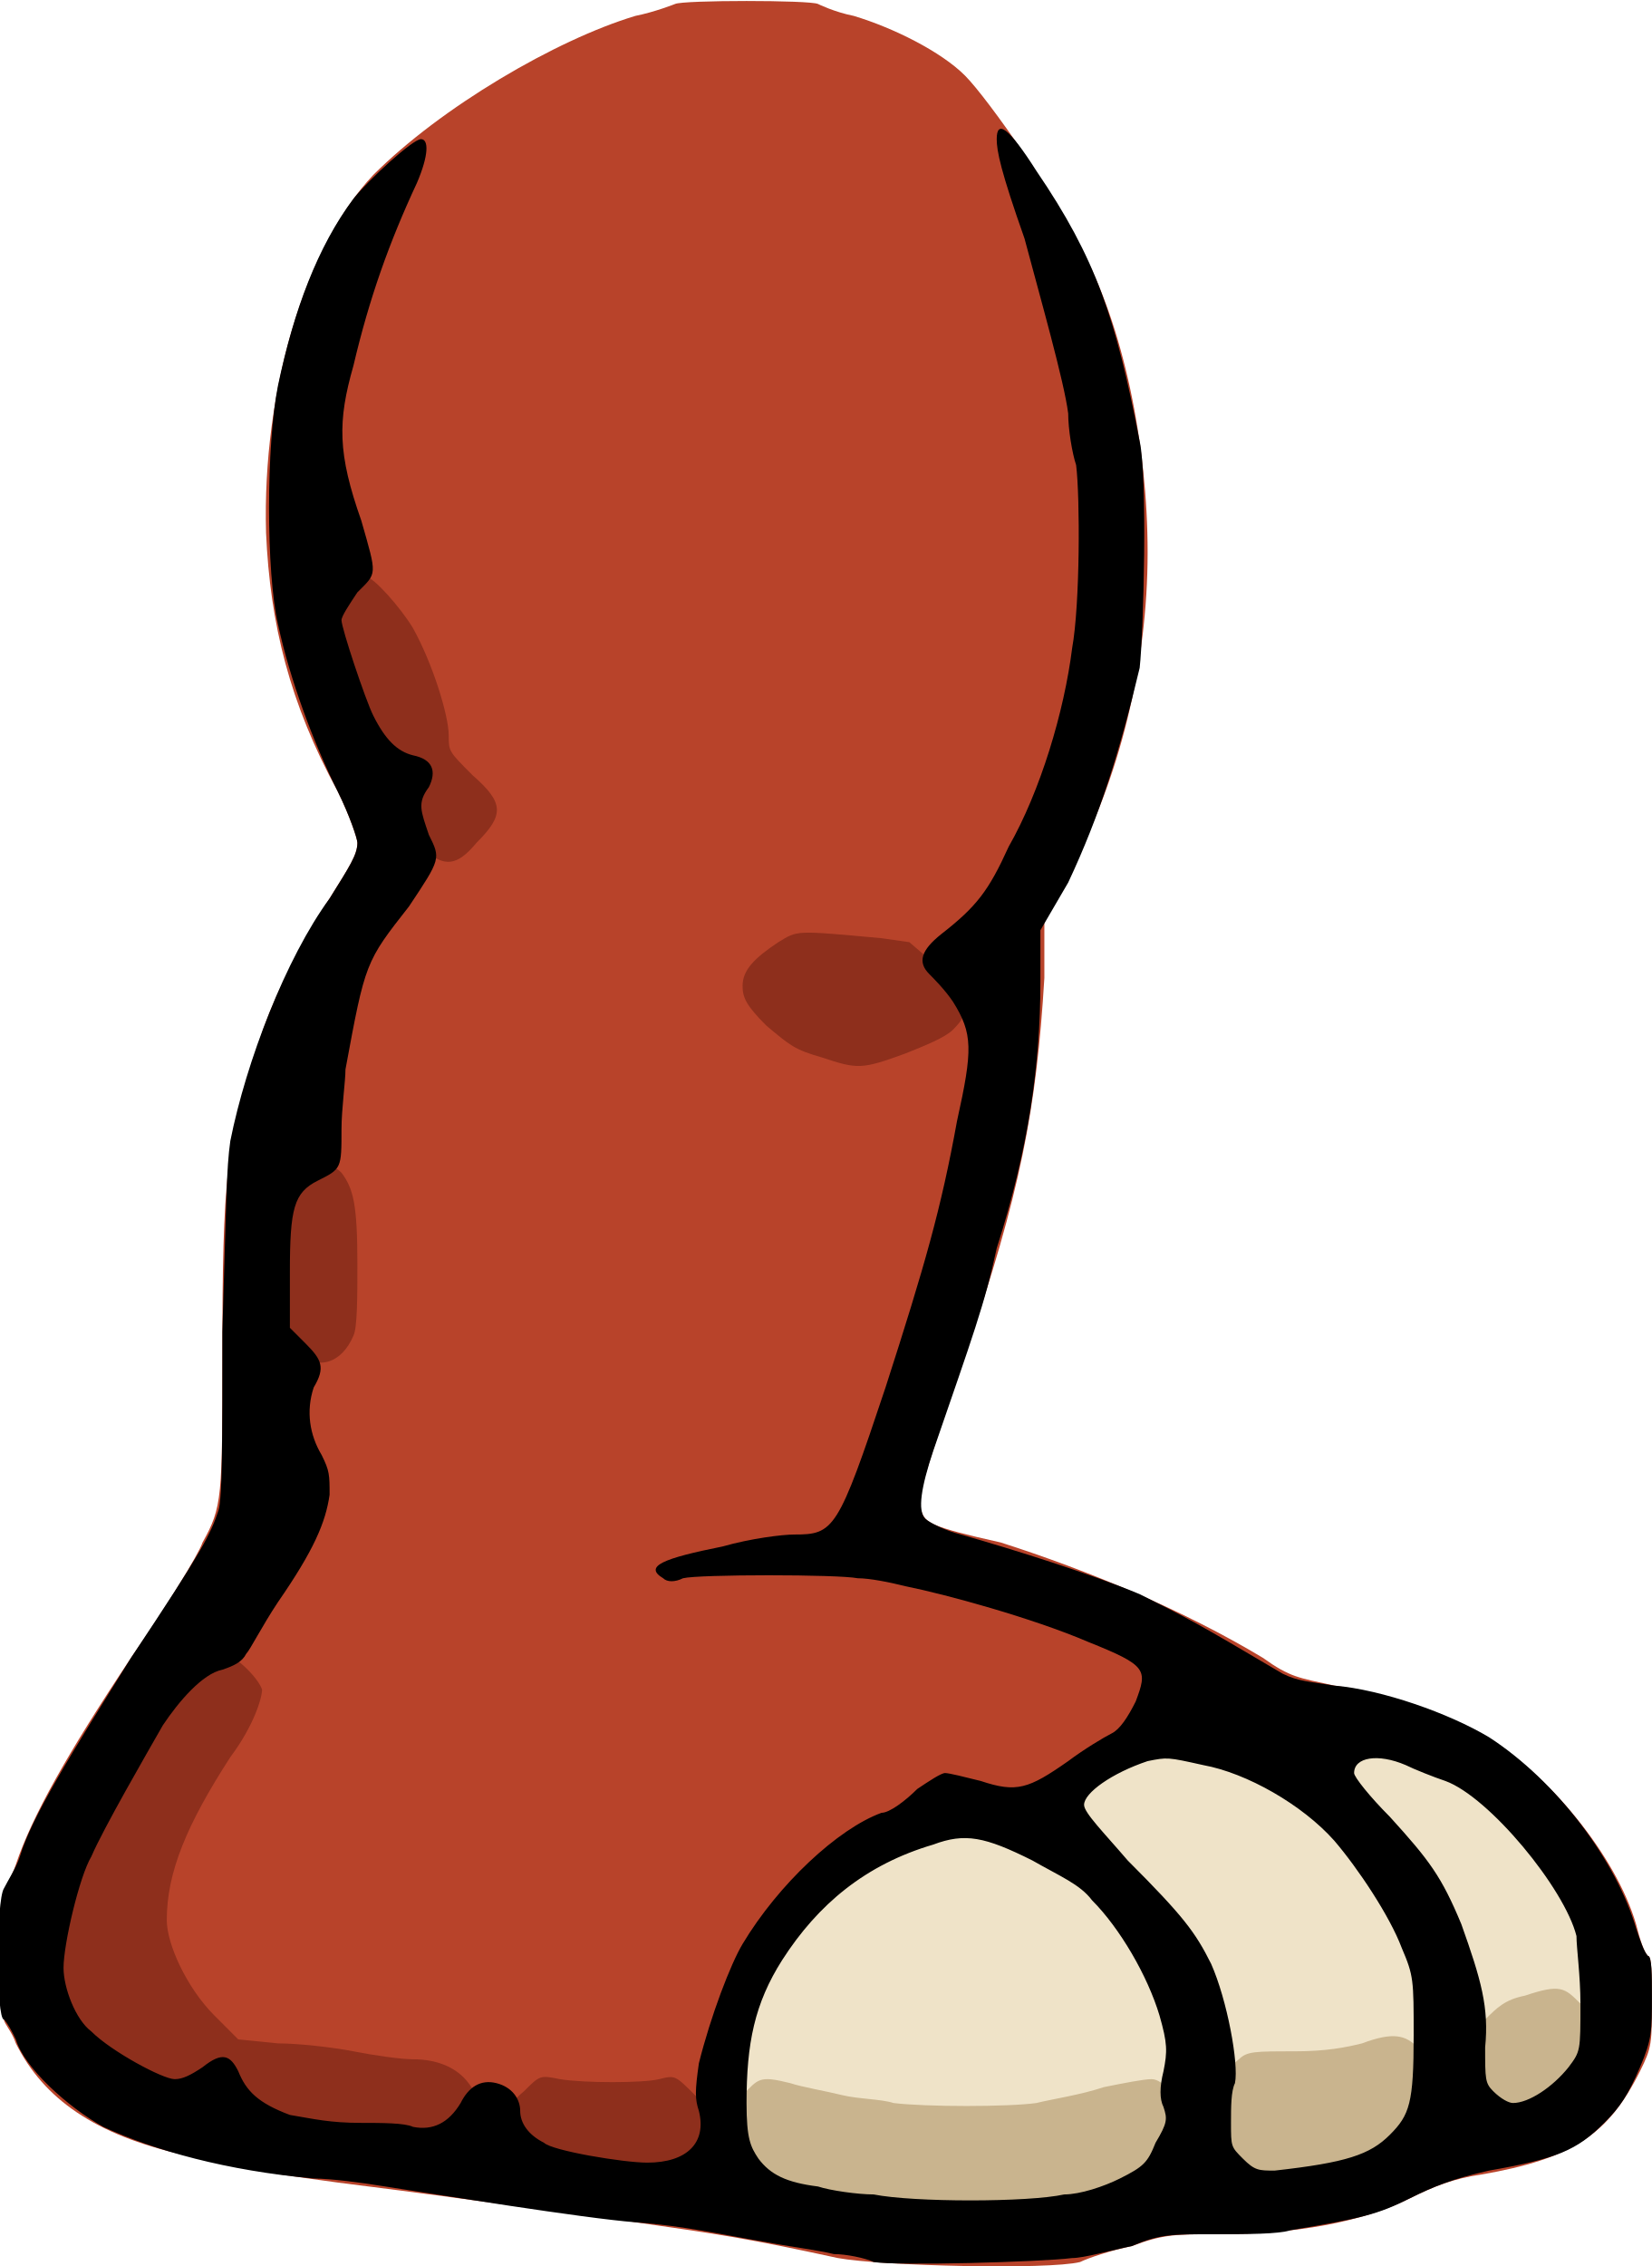
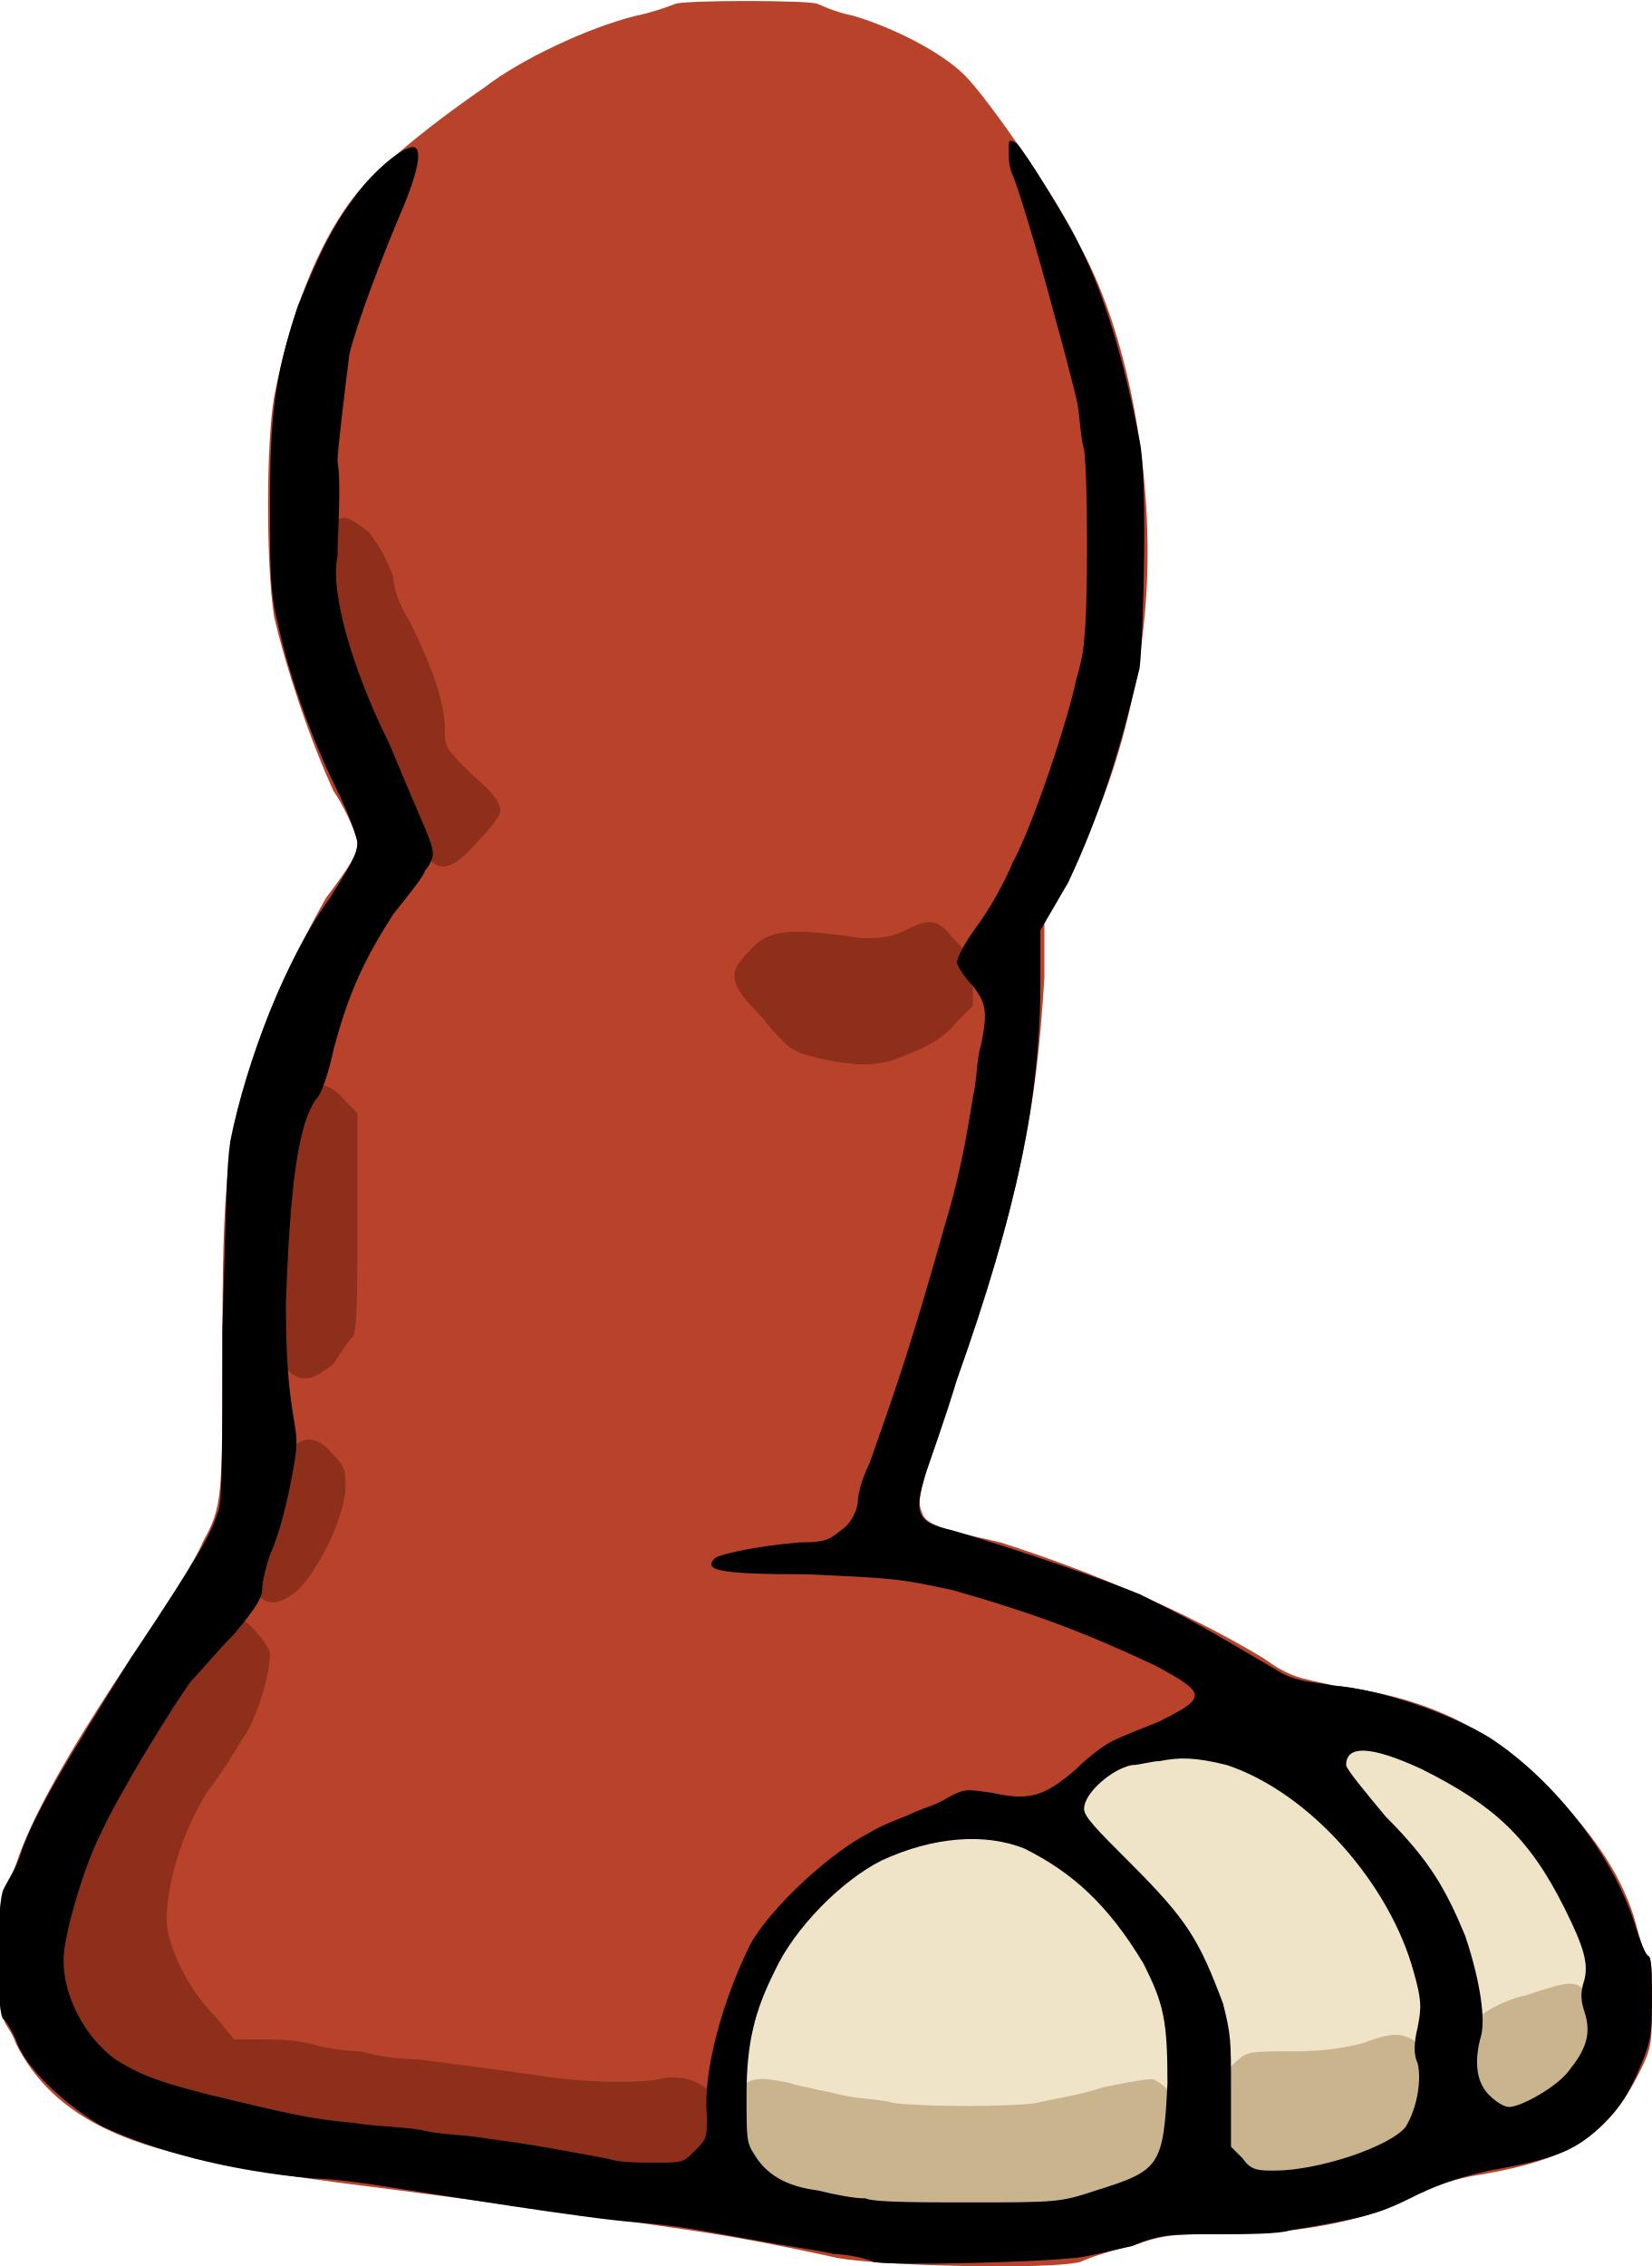
<svg xmlns="http://www.w3.org/2000/svg" width="70" height="96" viewBox="0 0 416 570" preserveAspectRatio="none">
  <g transform="translate(0,570) scale(1,-1)" fill="#B8432A" stroke="none">
-     <path d="M170 569 c0 0 -5 -2 -10 -3 -20 -6 -49 -23 -66 -40 -17 -18 -28 -54 -27 -90 1 -23 6 -43 18 -65 3 -6 5 -12 5 -13 0 -3 -2 -6 -7 -14 -6 -9 -15 -26 -18 -37 -8 -22 -9 -35 -9 -77 0 -37 0 -39 -5 -48 -1 -3 -9 -16 -18 -29 -16 -24 -25 -40 -29 -52 -1 -3 -3 -6 -3 -7 -1 0 -1 -32 0 -32 0 -1 2 -3 3 -6 7 -14 20 -23 42 -28 12 -3 17 -4 39 -7 24 -3 38 -5 53 -7 7 -1 17 -2 22 -3 21 -3 28 -4 51 -9 11 -2 53 -3 61 -1 2 1 8 3 13 4 8 3 11 3 22 3 19 0 36 3 48 9 6 3 11 5 18 6 23 4 32 10 40 26 3 6 3 7 3 18 0 6 0 11 -1 11 -1 1 -2 4 -3 8 -5 17 -22 38 -38 47 -10 6 -24 11 -38 13 -9 2 -11 2 -18 7 -20 12 -44 22 -66 29 -18 4 -19 5 -20 8 -1 3 -1 4 11 39 14 41 18 62 20 95 l0 14 6 12 c13 24 20 53 20 81 0 27 -6 57 -17 77 -5 11 -23 37 -29 43 -6 6 -18 12 -28 15 -5 1 -9 3 -9 3 -2 1 -34 1 -36 0z" />
+     <path d="M170 569 c0 0 -5 -2 -10 -3 -12 -3 -29 -11 -38 -18 -16 -11 -29 -22 -34 -29 -8 -11 -15 -28 -19 -49 -2 -12 -2 -42 0 -55 3 -13 9 -31 15 -44 4 -6 6 -12 6 -13 0 -3 -2 -6 -8 -14 -5 -9 -14 -26 -17 -37 -8 -22 -9 -35 -9 -77 0 -37 0 -39 -5 -48 -1 -3 -9 -16 -18 -29 -16 -24 -25 -40 -29 -52 -1 -3 -3 -6 -3 -7 -1 0 -1 -32 0 -32 0 -1 2 -3 3 -6 7 -14 20 -23 42 -28 12 -3 17 -4 39 -7 24 -3 38 -5 53 -7 7 -1 17 -2 22 -3 21 -3 28 -4 51 -9 11 -2 53 -3 61 -1 2 1 8 3 13 4 8 3 11 3 22 3 19 0 36 3 48 9 6 3 11 5 18 6 23 4 32 10 40 26 3 6 3 7 3 18 0 6 0 11 -1 11 -1 1 -2 4 -3 8 -3 11 -10 22 -21 33 -15 16 -31 24 -55 27 -9 2 -11 2 -18 7 -20 12 -44 22 -66 29 -18 4 -19 5 -20 8 -1 3 -1 4 11 39 14 41 18 62 20 95 l0 14 6 12 c13 24 20 53 20 81 0 27 -6 57 -17 77 -5 11 -23 37 -29 43 -6 6 -18 12 -28 15 -5 1 -9 3 -9 3 -2 1 -34 1 -36 0z" />
  </g>
  <g transform="translate(0,570) scale(1,-1)" fill="#8E2F1C" stroke="none">
-     <path d="M86 421 c-2 -3 -4 -6 -4 -6 0 -2 7 -24 9 -28 1 -1 4 -5 7 -7 5 -5 5 -6 4 -10 0 -6 1 -9 5 -14 5 -4 8 -4 13 2 7 7 7 10 -1 17 -6 6 -6 6 -6 10 0 5 -4 18 -9 27 -3 5 -10 13 -12 13 -1 0 -4 -2 -6 -4z" />
-     <path d="M196 333 c-6 -4 -9 -7 -9 -11 0 -3 1 -5 6 -10 6 -5 7 -6 14 -8 9 -3 10 -3 21 1 5 2 10 4 12 6 5 5 4 7 -4 16 l-7 6 -7 1 c-22 2 -21 2 -26 -1z" />
-     <path d="M75 273 c-6 -5 -7 -10 -7 -23 0 -13 1 -16 6 -20 6 -5 12 -3 15 4 1 2 1 10 1 18 0 15 -1 19 -4 23 -3 3 -7 3 -11 -2z" />
-     <path d="M46 147 c-7 -8 -8 -9 -18 -27 -11 -20 -12 -22 -14 -34 l-2 -11 2 -7 c2 -6 3 -8 8 -12 6 -6 18 -13 22 -13 1 0 4 1 6 2 4 3 5 3 9 -2 3 -4 5 -5 13 -8 8 -2 12 -3 24 -3 l15 -1 5 4 c5 5 5 7 2 11 -3 4 -8 6 -14 6 -3 0 -10 1 -15 2 -5 1 -14 2 -19 2 l-10 1 -6 6 c-7 7 -12 18 -12 24 0 12 5 24 16 41 6 8 8 15 8 17 -1 3 -7 9 -10 9 -1 0 -5 -3 -10 -7z" />
-     <path d="M132 44 c-6 -5 -6 -8 -2 -12 5 -6 20 -10 33 -10 7 0 7 0 12 5 7 7 7 9 0 16 -5 5 -5 5 -9 4 -4 -1 -19 -1 -25 0 -5 1 -5 1 -9 -3z" />
+     <path d="M84 438 c-4 -4 -5 -10 -2 -22 4 -14 6 -21 12 -35 4 -7 8 -16 9 -19 6 -12 9 -13 17 -4 4 4 6 7 6 8 0 2 -2 5 -7 9 -7 7 -7 7 -7 12 0 6 -3 15 -9 27 -2 3 -4 8 -4 11 -2 5 -3 7 -6 11 -5 4 -7 5 -9 2z" />
+     <path d="M228 336 c-4 -2 -7 -2 -11 -2 -20 3 -24 2 -29 -4 -5 -5 -4 -8 4 -16 3 -4 7 -8 8 -8 1 -1 5 -2 10 -3 7 -1 8 -1 14 0 8 3 13 5 17 10 l4 4 0 7 c-1 6 -2 7 -5 10 -4 5 -6 5 -12 2z" />
+     <path d="M76 295 c-3 -3 -3 -4 -4 -10 -2 -10 -3 -20 -4 -38 l0 -17 3 -3 c4 -5 7 -5 13 0 2 3 4 6 5 7 1 2 1 13 1 30 l0 26 -3 3 c-4 5 -8 5 -11 2z" />
+     <path d="M73 205 c-2 -2 -3 -5 -4 -9 -1 -4 -2 -9 -3 -12 -3 -10 -4 -13 -1 -15 2 -3 6 -3 11 2 5 6 10 16 11 24 0 5 0 6 -3 9 -4 5 -8 5 -11 1z" />
+     <path d="M54 159 c-7 -8 -12 -15 -20 -28 -12 -19 -17 -29 -19 -41 -4 -12 -4 -15 -1 -23 2 -4 4 -7 9 -13 9 -9 16 -12 22 -11 3 0 4 0 8 -2 2 -2 5 -3 8 -4 13 -3 19 -4 28 -5 6 -1 14 -1 18 -2 4 -1 11 -1 16 -2 8 -1 14 -2 30 -5 3 -1 8 -1 12 -1 l7 0 5 5 c4 4 5 5 5 9 0 8 -8 13 -16 11 -5 -1 -19 -1 -31 1 -14 2 -22 3 -30 4 -5 0 -11 1 -14 2 -4 0 -10 1 -13 2 -4 1 -10 1 -13 1 l-6 0 -5 6 c-7 7 -12 18 -12 24 0 10 4 22 10 32 4 5 8 12 10 15 3 5 6 15 6 20 0 2 -6 9 -8 9 -1 0 -3 -2 -6 -4z" />
  </g>
  <g transform="translate(0,570) scale(1,-1)" fill="#EFE3C8" stroke="none">
-     <path d="M291 131 c-1 0 -4 -1 -7 -2 -6 -2 -15 -10 -15 -13 0 -3 5 -9 11 -13 6 -5 16 -18 20 -26 2 -2 4 -8 5 -12 2 -12 3 -14 6 -16 3 -3 4 -3 14 -3 9 0 13 1 18 2 3 1 7 2 9 2 1 0 3 1 5 3 3 3 3 3 3 11 0 8 0 10 -3 17 -5 11 -11 20 -23 31 -11 11 -20 16 -31 18 -8 2 -10 2 -12 1z" />
-     <path d="M340 130 c-5 -3 -4 -7 3 -13 12 -12 18 -23 24 -42 3 -8 5 -12 7 -14 l3 -2 9 2 c7 1 9 2 12 5 3 3 4 4 4 8 0 6 -3 14 -7 22 -5 7 -25 28 -30 29 -2 1 -6 3 -9 4 -8 4 -13 4 -16 1z" />
-     <path d="M235 110 c-12 -3 -20 -8 -30 -18 -5 -5 -10 -12 -12 -16 -4 -6 -9 -21 -9 -26 0 -1 2 -4 4 -6 4 -4 11 -7 24 -9 4 -1 10 -1 14 -2 8 -1 30 -1 40 1 10 2 25 7 28 9 5 6 5 11 1 22 -4 11 -9 19 -18 28 -8 8 -16 13 -27 17 -6 2 -8 2 -15 0z" />
+     <path d="M338 132 c-5 -4 -4 -7 4 -14 14 -15 24 -31 26 -49 1 -2 2 -5 4 -7 3 -4 6 -4 17 0 6 1 9 3 11 6 3 3 3 4 3 8 -1 6 -7 20 -13 28 -10 13 -24 23 -40 28 -7 3 -9 2 -12 0z" />
+     <path d="M292 131 c-2 0 -5 -1 -7 -1 -5 -1 -16 -11 -16 -14 0 -3 6 -11 11 -15 6 -4 13 -12 17 -20 4 -8 9 -21 9 -25 0 -1 1 -4 4 -6 l4 -4 11 0 c11 0 13 0 29 5 3 1 6 4 7 10 1 4 1 6 -1 14 -4 13 -10 22 -24 37 -6 7 -17 14 -27 17 -9 3 -12 3 -17 2z" />
+     <path d="M234 110 c-11 -2 -16 -6 -29 -18 -8 -9 -12 -13 -14 -19 -7 -13 -9 -25 -5 -29 2 -3 14 -7 26 -9 4 -1 10 -1 14 -2 8 -1 30 -1 40 1 4 0 11 2 16 4 8 2 10 4 13 7 3 3 3 4 3 9 0 8 -2 14 -7 23 -13 21 -29 34 -45 35 -3 0 -8 -1 -12 -2z" />
  </g>
  <g transform="translate(0,570) scale(1,-1)" fill="#C9B48E" stroke="none">
-     <path d="M384 68 c-5 -1 -7 -3 -10 -6 -4 -4 -4 -4 -4 -10 0 -6 0 -6 4 -11 4 -3 5 -4 8 -4 3 0 4 1 12 8 8 8 8 9 8 13 0 4 -1 5 -4 8 -4 4 -5 5 -14 2z" />
-     <path d="M343 56 c-4 -1 -9 -2 -17 -2 -10 0 -12 0 -14 -2 -4 -3 -6 -8 -6 -16 0 -6 0 -6 5 -11 5 -6 6 -6 16 -4 15 3 18 4 24 10 7 6 9 10 9 17 0 3 -1 5 -3 7 -3 3 -6 4 -14 1z" />
-     <path d="M187 43 c-5 -6 -4 -13 4 -21 5 -4 8 -5 21 -7 4 -1 10 -1 14 -2 7 -1 33 -1 42 1 17 3 29 13 29 23 0 5 -4 10 -7 10 -2 0 -7 -1 -12 -2 -6 -2 -13 -3 -17 -4 -7 -1 -28 -1 -36 0 -3 1 -9 1 -13 2 -4 1 -10 2 -13 3 -8 2 -8 1 -12 -3z" />
+     <path d="M384 68 c-5 -1 -10 -4 -11 -5 -3 -2 -5 -7 -5 -12 0 -4 1 -6 4 -10 2 -2 5 -4 7 -5 5 -1 22 11 24 19 2 4 1 9 -3 13 -3 4 -4 4 -16 0z" />
+     <path d="M343 56 c-4 -1 -9 -2 -17 -2 -10 0 -12 0 -14 -2 -4 -3 -6 -8 -6 -16 0 -6 0 -6 5 -11 4 -5 5 -5 10 -5 6 0 21 4 27 7 8 4 13 12 13 21 0 2 -1 4 -3 7 -4 4 -7 4 -15 1z" />
+     <path d="M185 44 c-2 -3 -2 -4 -2 -8 1 -7 2 -7 9 -14 5 -5 6 -6 14 -7 4 -1 9 -2 12 -2 2 -1 14 -1 26 -1 21 0 22 0 32 3 9 2 11 4 15 7 4 4 7 11 7 16 0 3 -6 9 -8 9 -2 0 -7 -1 -12 -2 -6 -2 -13 -3 -17 -4 -7 -1 -28 -1 -36 0 -3 1 -9 1 -13 2 -4 1 -10 2 -13 3 -9 2 -10 1 -14 -2z" />
  </g>
  <g transform="translate(0,570) scale(1,-1)" fill="#000000" stroke="none">
-     <path d="M251 535 c0 -3 1 -8 7 -25 4 -15 10 -36 11 -44 0 -4 1 -10 2 -13 1 -8 1 -35 -1 -46 -2 -16 -8 -36 -16 -50 -5 -11 -8 -15 -17 -22 -5 -4 -6 -7 -3 -10 1 -1 4 -4 6 -7 5 -8 5 -12 1 -30 -4 -22 -8 -36 -18 -67 -12 -36 -13 -37 -23 -37 -3 0 -11 -1 -18 -3 -15 -3 -20 -5 -15 -8 1 -1 3 -1 5 0 4 1 39 1 44 0 3 0 8 -1 12 -2 10 -2 32 -8 46 -14 15 -6 15 -7 12 -15 -2 -4 -4 -7 -6 -8 -2 -1 -7 -4 -11 -7 -10 -7 -13 -8 -22 -5 -4 1 -8 2 -9 2 -1 0 -4 -2 -7 -4 -3 -3 -7 -6 -9 -6 -11 -4 -26 -18 -35 -33 -3 -5 -8 -18 -11 -30 -1 -7 -1 -9 0 -12 2 -8 -3 -13 -13 -13 -6 0 -24 3 -26 5 -4 2 -6 5 -6 8 0 3 -2 6 -6 7 -4 1 -7 -1 -9 -5 -3 -5 -7 -7 -12 -6 -2 1 -8 1 -13 1 -8 0 -12 1 -18 2 -8 3 -11 6 -13 11 -2 4 -4 5 -9 1 -3 -2 -5 -3 -7 -3 -3 0 -16 7 -21 12 -4 3 -7 11 -7 16 0 6 4 23 7 28 3 7 14 26 18 33 4 6 10 13 15 14 3 1 5 2 6 4 1 1 4 7 8 13 9 13 12 20 13 27 0 5 0 6 -2 10 -3 5 -4 11 -2 17 3 5 2 7 -2 11 l-4 4 0 14 c0 16 1 20 7 23 6 3 6 3 6 13 0 5 1 12 1 15 5 27 5 27 16 41 8 12 8 12 5 18 -2 6 -3 8 0 12 2 4 1 7 -4 8 -4 1 -7 4 -10 10 -2 4 -8 22 -8 24 0 1 2 4 4 7 5 5 5 4 1 18 -6 17 -6 25 -2 39 4 17 9 31 16 46 3 7 3 11 1 11 -2 0 -13 -10 -17 -15 -9 -12 -15 -28 -19 -47 -3 -15 -3 -47 0 -60 3 -14 9 -30 15 -42 3 -6 5 -12 5 -13 0 -3 -2 -6 -7 -14 -11 -15 -21 -41 -25 -61 -1 -7 -1 -15 -2 -48 0 -28 0 -42 -1 -45 -2 -6 -4 -10 -22 -37 -15 -24 -25 -40 -28 -50 -1 -3 -3 -6 -4 -8 -2 -3 -2 -33 0 -33 1 -1 2 -3 3 -5 2 -7 13 -17 22 -22 13 -6 31 -11 53 -13 4 0 12 -1 18 -2 13 -2 50 -8 63 -9 13 -1 21 -3 33 -5 5 -1 13 -2 17 -3 3 0 8 -1 10 -2 6 -1 42 0 50 1 3 0 10 2 15 3 7 3 10 3 21 3 8 0 16 0 19 1 18 3 22 4 30 8 6 3 11 5 20 7 17 3 22 5 29 12 4 4 6 7 9 14 3 7 3 9 3 18 0 5 0 10 -1 10 -1 1 -2 4 -3 7 -5 17 -20 37 -37 48 -10 6 -27 12 -39 13 -6 1 -9 1 -13 3 -22 13 -24 14 -36 20 -12 5 -31 11 -45 15 -4 1 -8 3 -9 4 -2 2 -1 8 2 17 10 29 13 37 16 51 8 25 11 46 11 67 l0 13 7 12 c8 17 13 33 18 54 1 9 2 48 0 57 -6 31 -11 46 -26 68 -7 11 -10 13 -10 8z m52 -409 c11 -2 25 -10 33 -19 6 -7 14 -19 17 -27 3 -7 3 -8 3 -22 0 -17 -1 -20 -6 -25 -5 -5 -11 -7 -29 -9 -4 0 -5 0 -8 3 -3 3 -3 3 -3 9 0 4 0 8 1 10 1 5 -2 21 -6 30 -4 8 -7 12 -21 26 -6 7 -11 12 -11 14 0 3 7 8 16 11 5 1 5 1 14 -1z m51 0 c2 -1 7 -3 10 -4 11 -4 30 -27 33 -39 0 -3 1 -10 1 -17 0 -12 0 -12 -3 -16 -4 -5 -10 -9 -14 -9 -1 0 -3 1 -5 3 -2 2 -2 3 -2 11 1 10 -1 17 -6 31 -5 12 -8 16 -18 27 -5 5 -9 10 -9 11 0 4 6 5 13 2z m-94 -24 c7 -4 12 -6 15 -10 7 -7 14 -19 17 -29 2 -7 2 -9 1 -14 -1 -4 -1 -7 0 -9 1 -3 1 -4 -2 -9 -2 -5 -3 -6 -9 -9 -4 -2 -10 -4 -14 -4 -9 -2 -38 -2 -48 0 -4 0 -11 1 -14 2 -8 1 -12 3 -15 7 -2 3 -3 5 -3 14 0 15 2 25 9 36 9 14 21 24 38 29 8 3 13 2 25 -4z" />
+     <path d="M254 532 c0 -1 0 -4 1 -6 1 -2 6 -18 11 -37 2 -7 4 -15 5 -19 1 -4 1 -10 2 -13 1 -7 1 -41 0 -48 0 -2 -1 -7 -2 -10 -2 -10 -11 -37 -16 -46 -2 -5 -6 -12 -9 -16 -3 -4 -5 -8 -5 -9 0 -1 2 -4 4 -6 3 -4 4 -6 2 -15 -1 -3 -1 -9 -2 -13 -2 -13 -4 -22 -7 -32 -9 -32 -13 -43 -19 -60 -2 -4 -3 -8 -3 -10 0 -1 -1 -4 -3 -6 -4 -3 -4 -4 -12 -4 -11 -1 -20 -3 -21 -4 -3 -3 1 -4 23 -4 22 -1 23 -1 37 -4 21 -6 34 -11 51 -19 13 -7 13 -8 1 -14 -5 -2 -10 -4 -12 -5 -2 -1 -6 -4 -9 -7 -8 -7 -12 -8 -21 -6 -7 1 -7 1 -11 -1 -3 -2 -7 -3 -9 -4 -2 -1 -8 -3 -11 -5 -10 -5 -25 -19 -30 -28 -7 -14 -12 -32 -11 -43 0 -6 0 -6 -3 -9 -3 -3 -3 -3 -10 -3 -4 0 -9 0 -12 1 -16 3 -22 4 -30 5 -5 1 -12 1 -16 2 -4 1 -12 1 -18 2 -11 1 -15 2 -36 7 -16 4 -19 6 -24 9 -8 6 -13 16 -13 25 0 6 5 23 9 31 5 11 18 32 23 39 2 2 7 8 11 12 5 6 7 9 7 11 0 2 1 6 2 9 2 4 4 12 5 17 2 10 2 11 1 17 -1 6 -2 13 -2 29 1 29 3 46 8 52 1 1 3 7 4 12 4 15 8 23 15 34 4 5 8 10 8 11 1 1 2 3 2 4 0 3 -1 4 -11 28 -9 18 -15 38 -13 47 0 6 1 18 0 24 0 3 2 19 3 27 2 8 8 24 14 38 4 10 4 14 2 14 -3 0 -11 -7 -15 -13 -6 -8 -9 -15 -14 -27 -6 -18 -7 -28 -7 -50 0 -17 0 -22 2 -30 3 -14 9 -30 15 -42 3 -6 5 -12 5 -13 0 -3 -2 -6 -7 -14 -11 -15 -21 -41 -25 -61 -1 -7 -1 -15 -2 -48 0 -28 0 -42 -1 -45 -2 -6 -4 -10 -22 -37 -15 -24 -25 -40 -28 -50 -1 -3 -3 -6 -4 -8 -2 -3 -2 -33 0 -33 1 -1 2 -3 3 -5 2 -7 13 -17 22 -22 13 -6 31 -11 53 -13 4 0 12 -1 18 -2 13 -2 50 -8 63 -9 13 -1 21 -3 33 -5 5 -1 13 -2 17 -3 3 0 8 -1 10 -2 6 -1 42 0 50 1 3 0 10 2 15 3 7 3 10 3 21 3 8 0 16 0 19 1 18 3 22 4 30 8 6 3 11 5 20 7 17 3 22 5 29 12 4 4 6 7 9 14 3 7 3 9 3 18 0 5 0 10 -1 10 -1 1 -2 4 -3 7 -5 17 -20 37 -37 48 -10 6 -27 12 -39 13 -6 1 -9 1 -13 3 -22 13 -24 14 -36 20 -10 4 -30 11 -47 16 -9 2 -10 4 -7 14 1 3 5 14 8 24 15 42 21 71 21 100 l0 13 7 12 c8 17 13 33 18 54 1 9 2 48 0 57 -4 21 -9 37 -15 49 -4 8 -14 24 -16 26 -2 1 -2 1 -2 -2z m104 -407 c18 -9 27 -17 36 -35 5 -10 6 -14 5 -18 -1 -3 -1 -5 0 -8 2 -6 0 -10 -4 -15 -3 -4 -12 -9 -15 -9 -1 0 -3 1 -5 3 -3 3 -4 8 -2 15 1 4 0 13 -4 25 -5 12 -9 19 -20 30 -5 6 -10 12 -10 13 0 5 6 5 19 -1z m-49 1 c21 -7 41 -30 47 -52 2 -7 2 -9 1 -14 -1 -4 -1 -7 0 -9 1 -4 0 -11 -3 -16 -4 -5 -22 -11 -33 -11 -4 0 -6 0 -8 3 l-3 3 0 14 c0 13 0 14 -2 22 -6 16 -9 21 -23 35 -9 9 -12 12 -12 14 0 4 7 10 12 11 2 0 5 1 7 1 5 1 9 1 17 -1z m-51 -21 c12 -6 21 -14 30 -29 5 -10 6 -14 6 -30 -1 -21 -2 -22 -18 -27 -9 -3 -10 -3 -32 -3 -12 0 -24 0 -26 1 -3 0 -8 1 -12 2 -8 1 -13 4 -16 9 -2 3 -2 4 -2 15 0 13 2 21 7 31 5 11 17 23 27 28 13 6 26 7 36 3z" />
  </g>
</svg>
